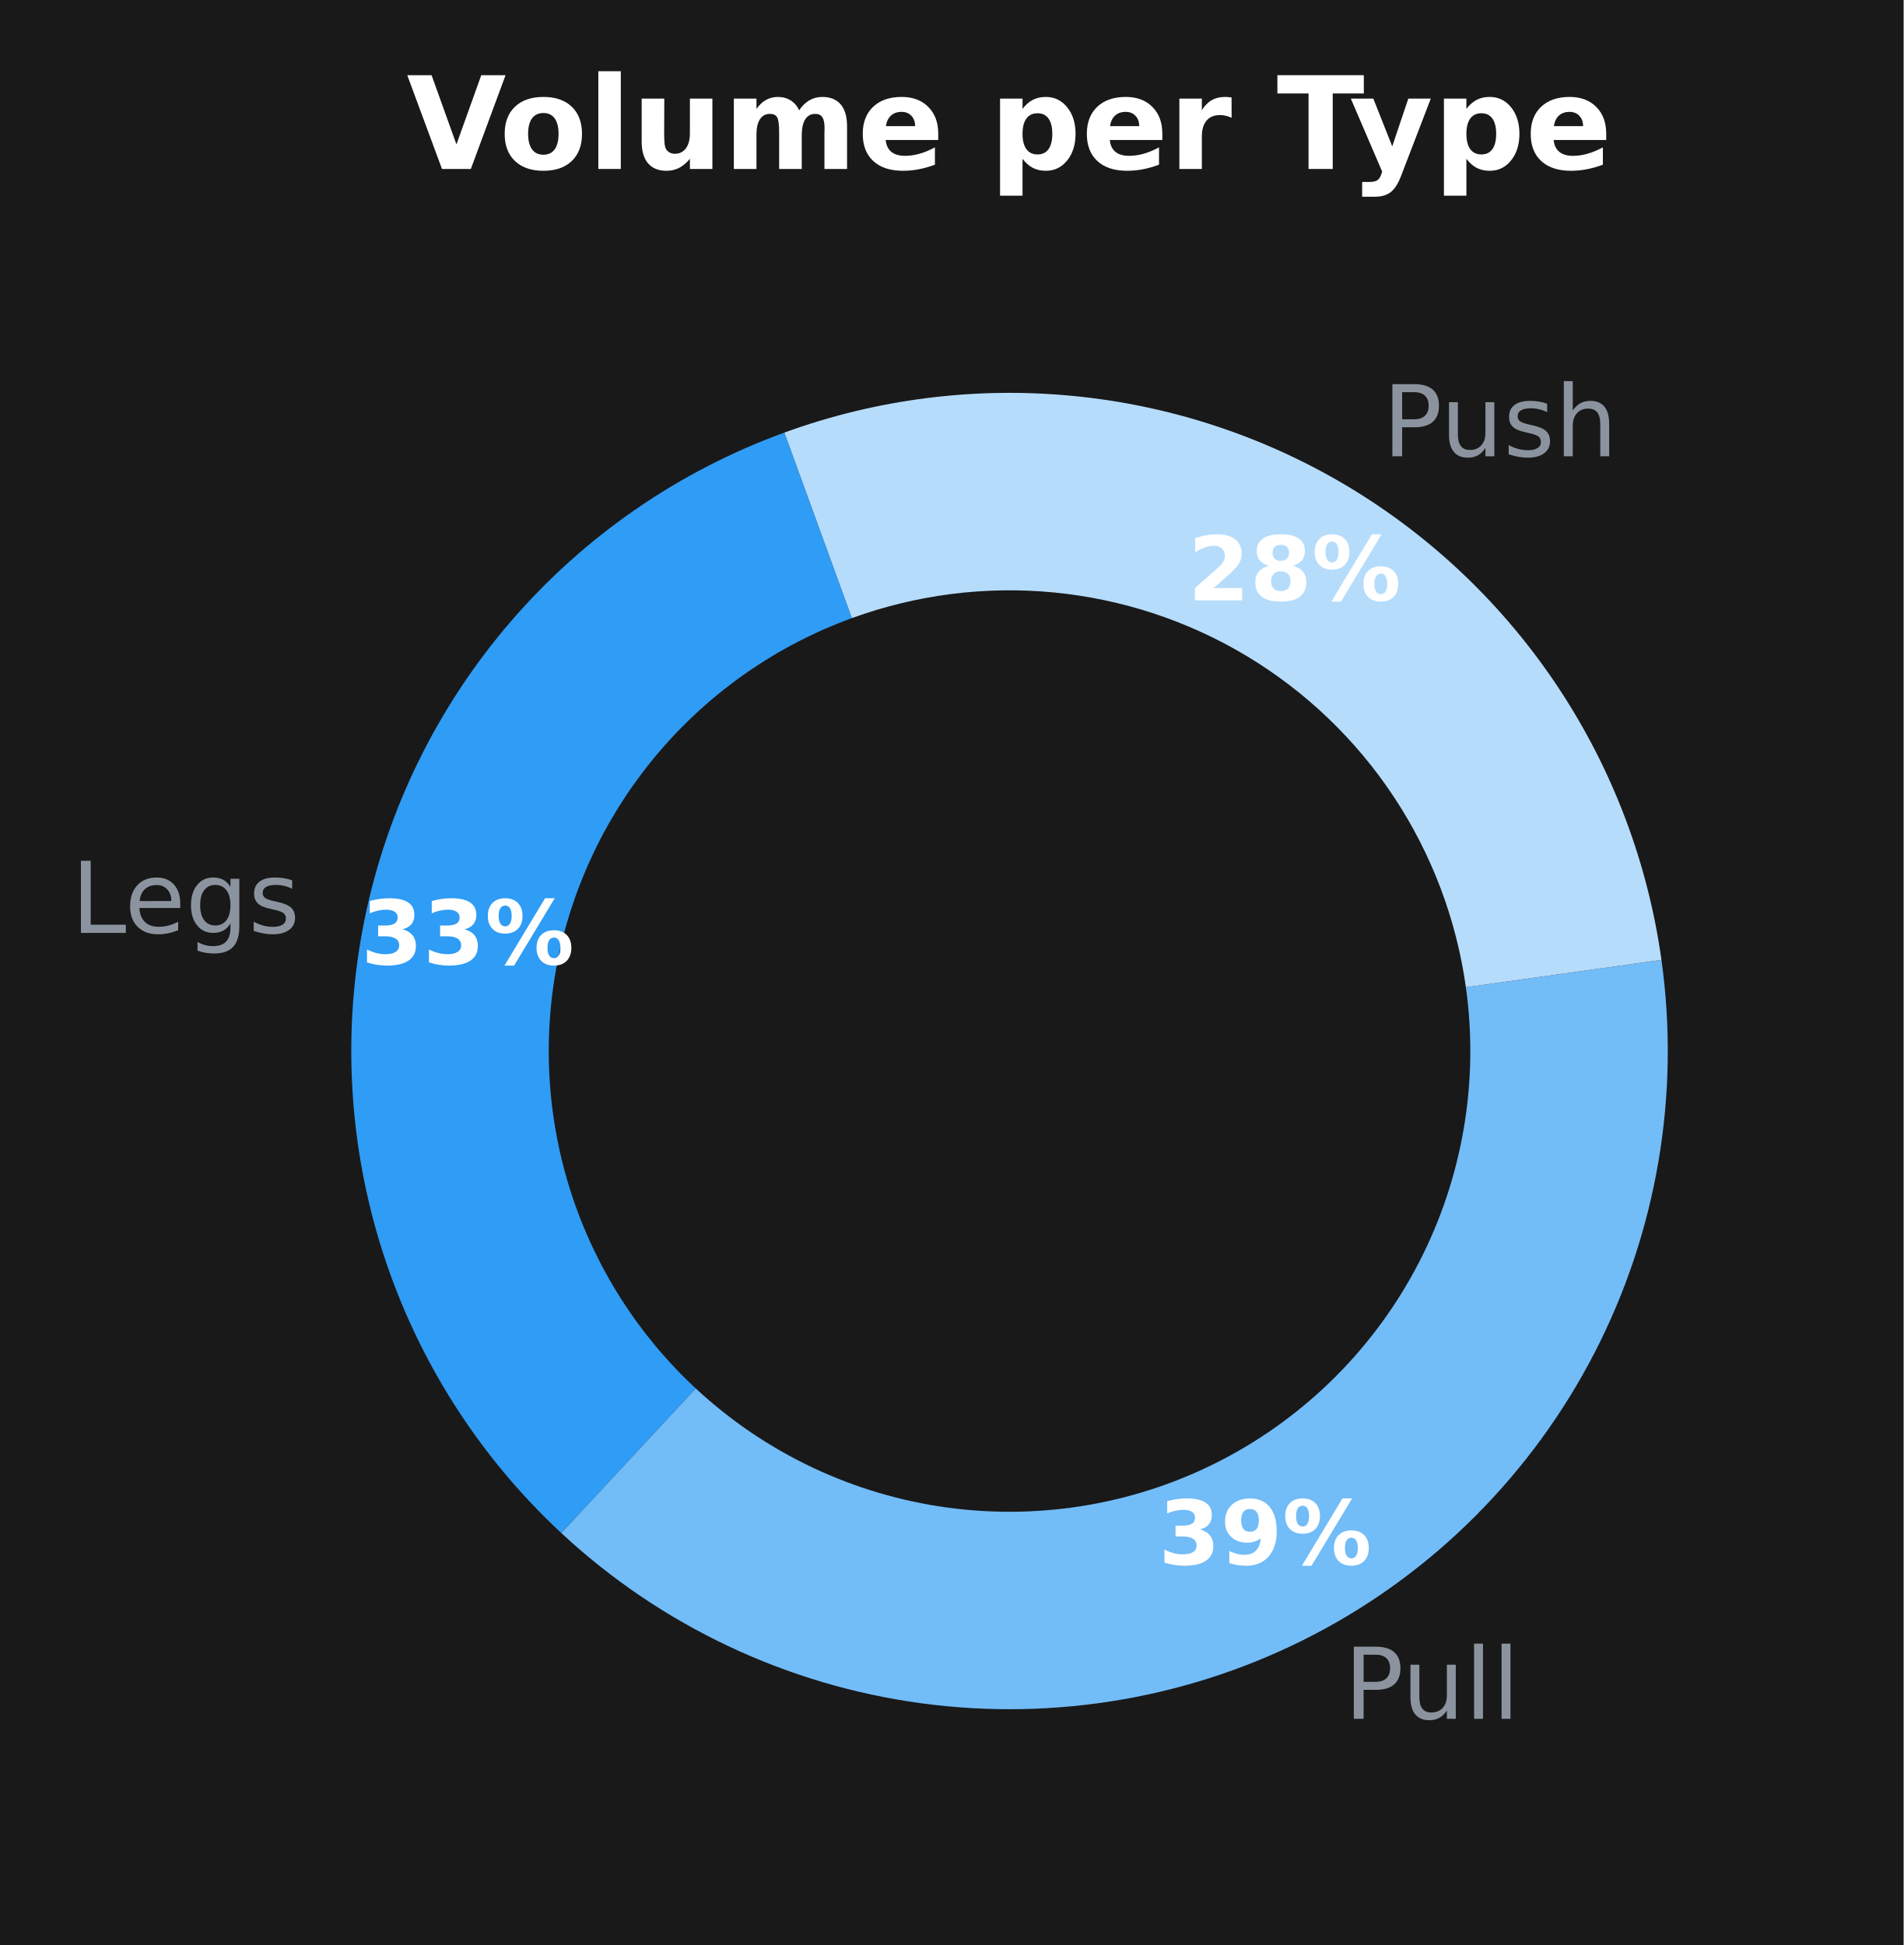
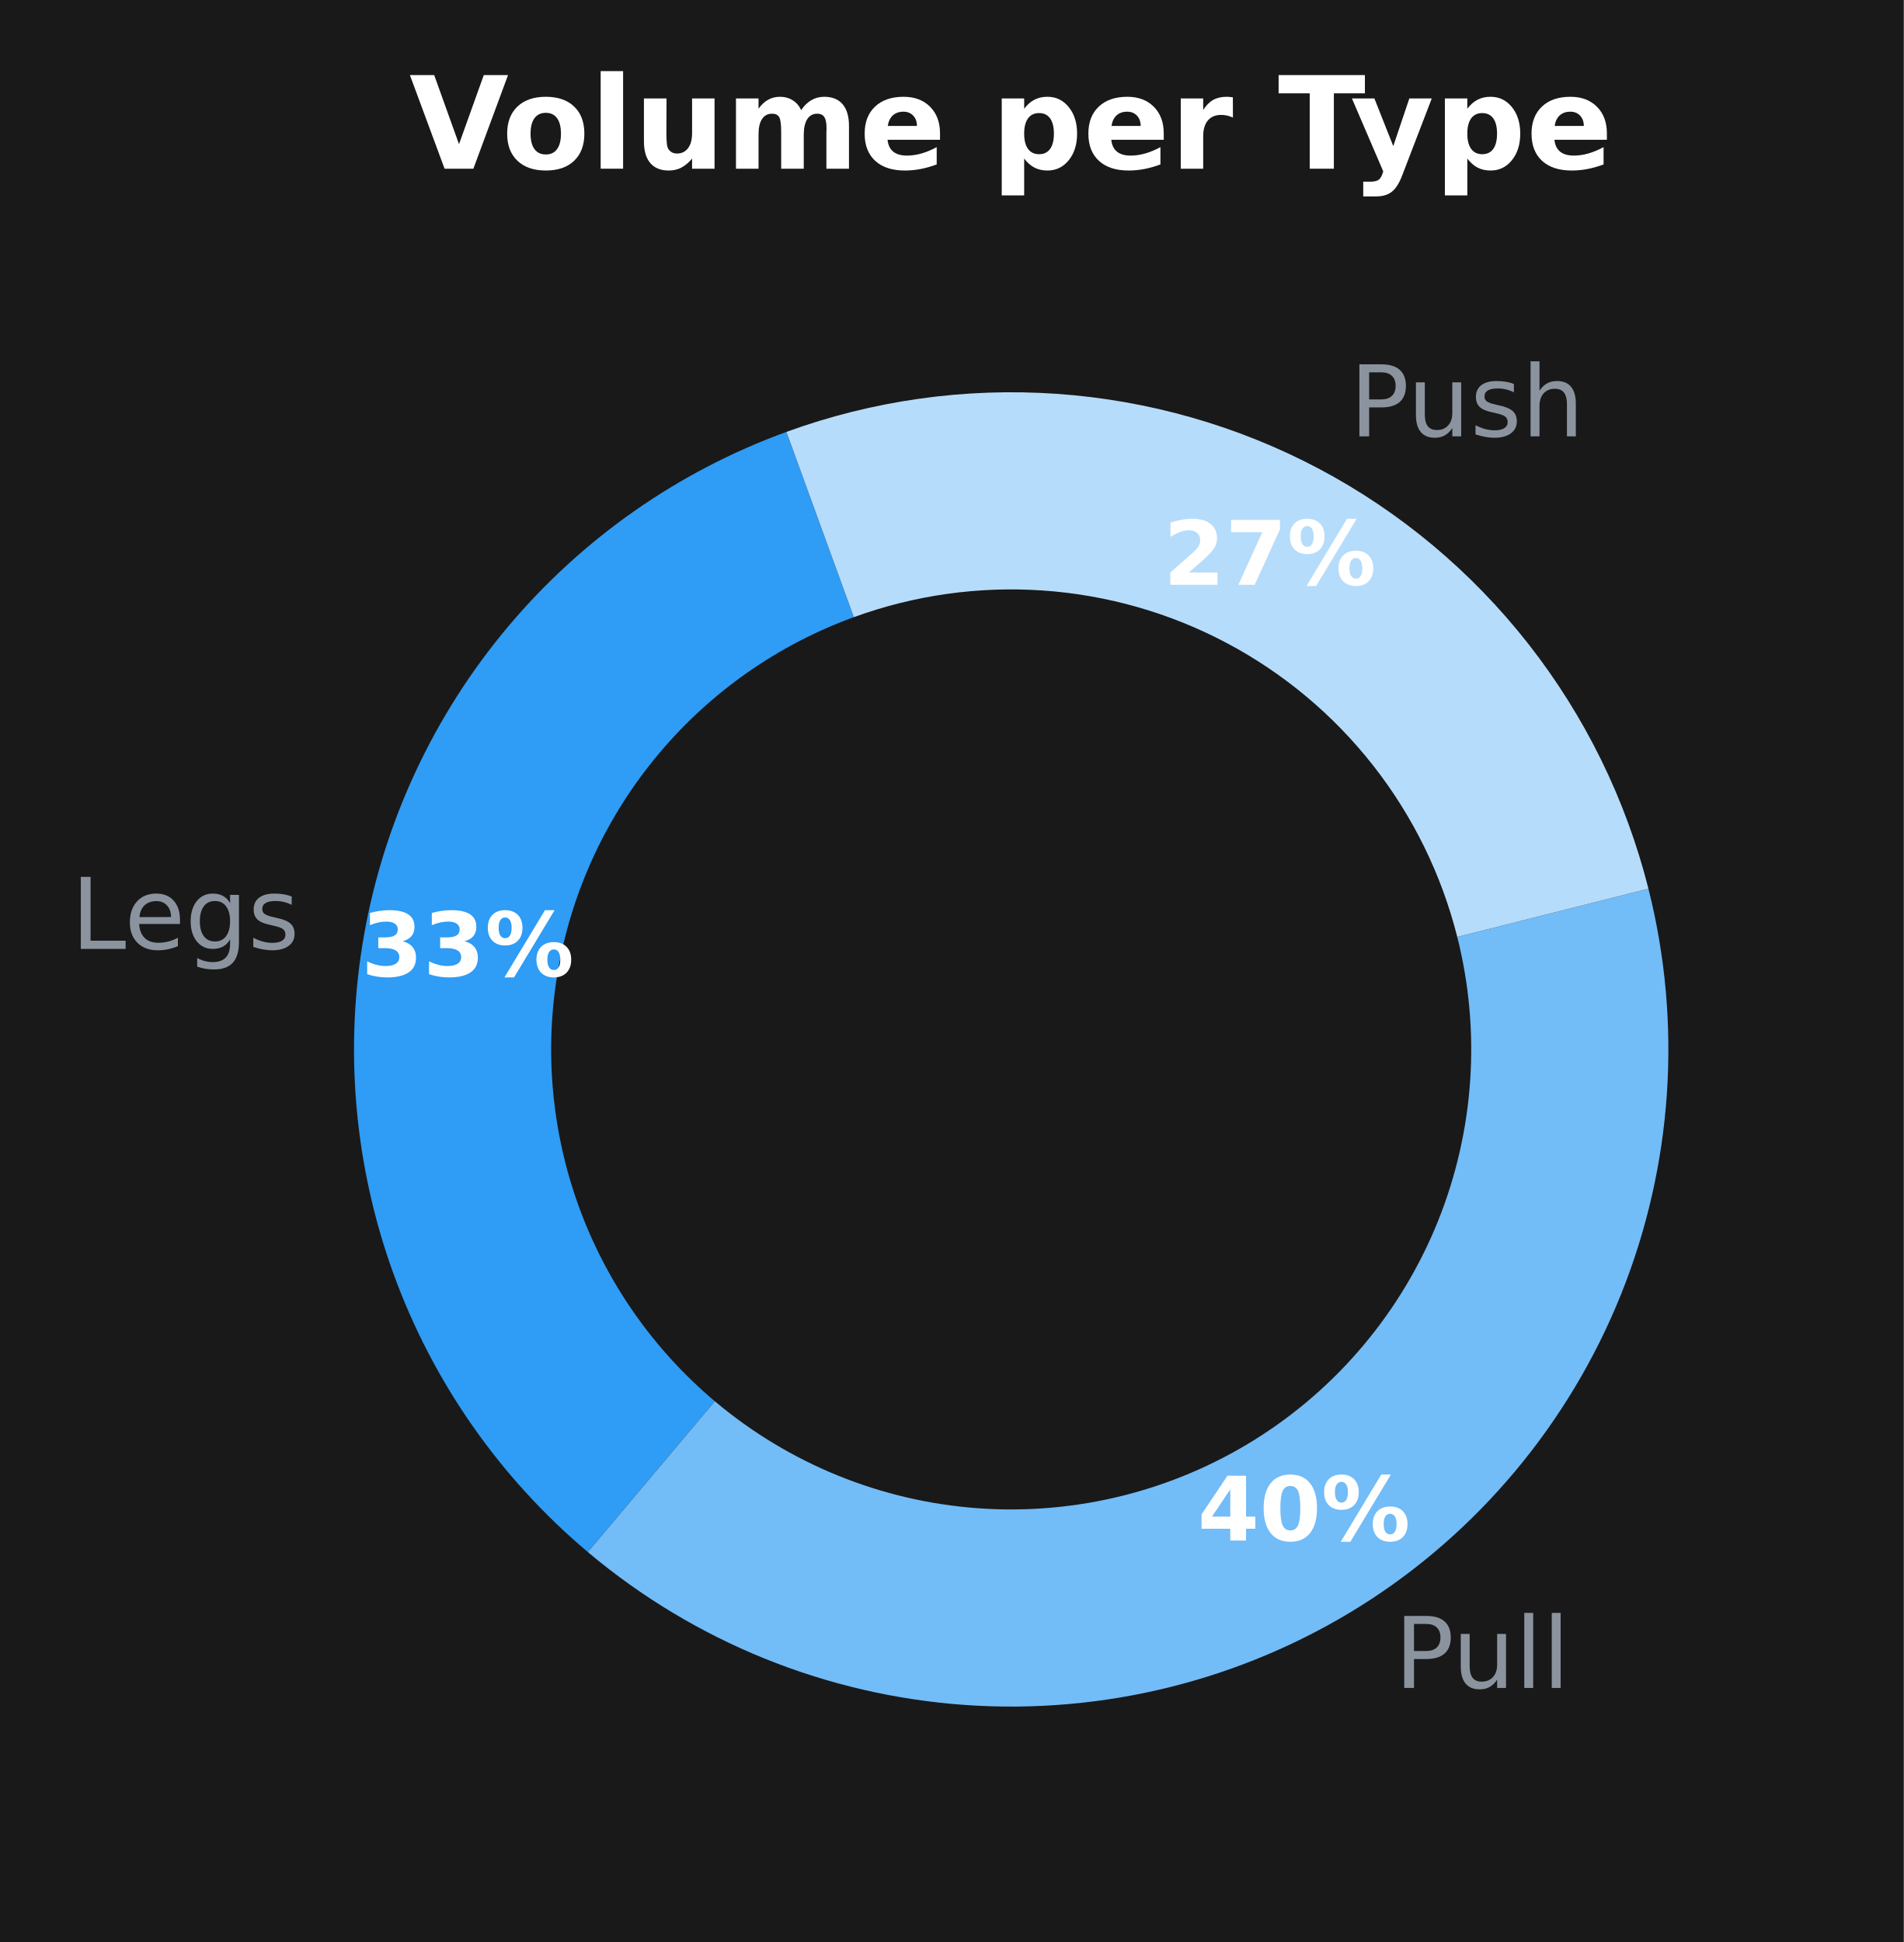
- <svg xmlns="http://www.w3.org/2000/svg" xmlns:xlink="http://www.w3.org/1999/xlink" width="192.39pt" height="196.598pt" viewBox="0 0 192.39 196.598" version="1.1">
+ <svg xmlns="http://www.w3.org/2000/svg" xmlns:xlink="http://www.w3.org/1999/xlink" width="192.725pt" height="196.598pt" viewBox="0 0 192.725 196.598" version="1.1">
  <defs>
    <style type="text/css">*{stroke-linejoin: round; stroke-linecap: butt}</style>
  </defs>
  <g id="figure_1">
    <g id="patch_1">
-       <path d="M 0 196.598  L 192.39 196.598  L 192.39 0  L 0 0  z " style="fill: #191919" />
+       <path d="M 0 196.598  L 192.725 196.598  L 192.725 0  L 0 0  z " style="fill: #191919" />
    </g>
    <g id="axes_1">
      <g id="patch_2">
-         <path d="M 79.276 43.722  C 68.573 47.618 59.047 54.198 51.615 62.829  C 44.183 71.461 39.091 81.858 36.828 93.021  C 34.565 104.184 35.207 115.744 38.691 126.588  C 42.175 137.432 48.386 147.202 56.728 154.958  L 70.318 140.342  C 64.479 134.913 60.131 128.074 57.693 120.483  C 55.254 112.892 54.805 104.8 56.389 96.986  C 57.973 89.172 61.537 81.894 66.74 75.852  C 71.942 69.81 78.61 65.204 86.102 62.477  z " style="fill: #2f9cf5" />
+         <path d="M 79.611 43.722  C 68.648 47.712 58.925 54.517 51.421 63.451  C 43.918 72.385 38.895 83.137 36.858 94.625  C 34.822 106.113 35.843 117.936 39.818 128.905  C 43.793 139.874 50.584 149.606 59.507 157.122  L 72.365 141.857  C 66.118 136.596 61.364 129.783 58.582 122.105  C 55.799 114.427 55.085 106.15 56.51 98.109  C 57.936 90.067 61.452 82.541 66.705 76.287  C 71.957 70.033 78.763 65.27 86.437 62.477  z " style="fill: #2f9cf5" />
      </g>
      <g id="patch_3">
-         <path d="M 56.728 154.958  C 66.788 164.313 79.504 170.326 93.118 172.166  C 106.732 174.007 120.588 171.586 132.771 165.237  C 144.955 158.889 154.878 148.921 161.17 136.708  C 167.462 124.496 169.819 110.629 167.917 97.024  L 148.151 99.788  C 149.483 109.312 147.832 119.018 143.428 127.567  C 139.023 136.116 132.077 143.094 123.549 147.538  C 115.021 151.981 105.322 153.676 95.792 152.388  C 86.262 151.1 77.361 146.891 70.318 140.342  z " style="fill: #72bcf8" />
+         <path d="M 59.507 157.122  C 70.271 166.188 83.639 171.609 97.678 172.601  C 111.716 173.592 125.713 170.104 137.644 162.641  C 149.576 155.178 158.837 144.119 164.088 131.062  C 169.339 118.005 170.315 103.613 166.873 89.967  L 147.52 94.848  C 149.93 104.4 149.247 114.475 145.571 123.615  C 141.895 132.754 135.413 140.496 127.061 145.72  C 118.709 150.944 108.911 153.386 99.084 152.692  C 89.257 151.998 79.899 148.203 72.365 141.857  z " style="fill: #72bcf8" />
      </g>
      <g id="patch_4">
-         <path d="M 167.917 97.024  C 166.544 87.205 162.993 77.817 157.525 69.547  C 152.058 61.277 144.81 54.333 136.314 49.224  C 127.817 44.115 118.286 40.969 108.418 40.017  C 98.549 39.065 88.592 40.331 79.276 43.722  L 86.102 62.477  C 92.623 60.103 99.594 59.217 106.501 59.884  C 113.409 60.55 120.081 62.752 126.029 66.328  C 131.976 69.904 137.049 74.765 140.877 80.554  C 144.704 86.343 147.189 92.915 148.151 99.788  z " style="fill: #b6dcfb" />
+         <path d="M 166.873 89.967  C 164.596 80.942 160.451 72.495 154.706 65.172  C 148.96 57.849 141.742 51.813 133.518 47.455  C 125.294 43.096 116.246 40.512 106.96 39.869  C 97.675 39.226 88.357 40.539 79.611 43.722  L 86.437 62.477  C 92.56 60.248 99.082 59.33 105.582 59.78  C 112.082 60.23 118.415 62.039 124.172 65.09  C 129.929 68.14 134.982 72.366 139.004 77.492  C 143.025 82.618 145.927 88.531 147.52 94.848  z " style="fill: #b6dcfb" />
      </g>
      <g id="matplotlib.axis_1" />
      <g id="matplotlib.axis_2" />
      <g id="text_1">
-         <g style="fill: #8b949e" transform="translate(7.2 94.29709) scale(0.1 -0.1)">
+         <g style="fill: #8b949e" transform="translate(7.2 96.06123) scale(0.1 -0.1)">
          <defs>
            <path id="DejaVuSans-2f" d="M 628 4666  L 1259 4666  L 1259 531  L 3531 531  L 3531 0  L 628 0  L 628 4666  z " transform="scale(0.015625)" />
            <path id="DejaVuSans-48" d="M 3597 1894  L 3597 1613  L 953 1613  Q 991 1019 1311 708  Q 1631 397 2203 397  Q 2534 397 2845 478  Q 3156 559 3463 722  L 3463 178  Q 3153 47 2828 -22  Q 2503 -91 2169 -91  Q 1331 -91 842 396  Q 353 884 353 1716  Q 353 2575 817 3079  Q 1281 3584 2069 3584  Q 2775 3584 3186 3129  Q 3597 2675 3597 1894  z M 3022 2063  Q 3016 2534 2758 2815  Q 2500 3097 2075 3097  Q 1594 3097 1305 2825  Q 1016 2553 972 2059  L 3022 2063  z " transform="scale(0.015625)" />
            <path id="DejaVuSans-4a" d="M 2906 1791  Q 2906 2416 2648 2759  Q 2391 3103 1925 3103  Q 1463 3103 1205 2759  Q 947 2416 947 1791  Q 947 1169 1205 825  Q 1463 481 1925 481  Q 2391 481 2648 825  Q 2906 1169 2906 1791  z M 3481 434  Q 3481 -459 3084 -895  Q 2688 -1331 1869 -1331  Q 1566 -1331 1297 -1286  Q 1028 -1241 775 -1147  L 775 -588  Q 1028 -725 1275 -790  Q 1522 -856 1778 -856  Q 2344 -856 2625 -561  Q 2906 -266 2906 331  L 2906 616  Q 2728 306 2450 153  Q 2172 0 1784 0  Q 1141 0 747 490  Q 353 981 353 1791  Q 353 2603 747 3093  Q 1141 3584 1784 3584  Q 2172 3584 2450 3431  Q 2728 3278 2906 2969  L 2906 3500  L 3481 3500  L 3481 434  z " transform="scale(0.015625)" />
            <path id="DejaVuSans-56" d="M 2834 3397  L 2834 2853  Q 2591 2978 2328 3040  Q 2066 3103 1784 3103  Q 1356 3103 1142 2972  Q 928 2841 928 2578  Q 928 2378 1081 2264  Q 1234 2150 1697 2047  L 1894 2003  Q 2506 1872 2764 1633  Q 3022 1394 3022 966  Q 3022 478 2636 193  Q 2250 -91 1575 -91  Q 1294 -91 989 -36  Q 684 19 347 128  L 347 722  Q 666 556 975 473  Q 1284 391 1588 391  Q 1994 391 2212 530  Q 2431 669 2431 922  Q 2431 1156 2273 1281  Q 2116 1406 1581 1522  L 1381 1569  Q 847 1681 609 1914  Q 372 2147 372 2553  Q 372 3047 722 3315  Q 1072 3584 1716 3584  Q 2034 3584 2315 3537  Q 2597 3491 2834 3397  z " transform="scale(0.015625)" />
          </defs>
          <use xlink:href="#DejaVuSans-2f" />
          <use xlink:href="#DejaVuSans-48" transform="translate(53.96875 0)" />
          <use xlink:href="#DejaVuSans-4a" transform="translate(115.5 0)" />
          <use xlink:href="#DejaVuSans-56" transform="translate(178.9844 0)" />
        </g>
      </g>
      <g id="text_2">
-         <g style="fill: #8b949e" transform="translate(135.8456 173.7354) scale(0.1 -0.1)">
+         <g style="fill: #8b949e" transform="translate(141.1724 170.8797) scale(0.1 -0.1)">
          <defs>
            <path id="DejaVuSans-33" d="M 1259 4147  L 1259 2394  L 2053 2394  Q 2494 2394 2734 2622  Q 2975 2850 2975 3272  Q 2975 3691 2734 3919  Q 2494 4147 2053 4147  L 1259 4147  z M 628 4666  L 2053 4666  Q 2838 4666 3239 4311  Q 3641 3956 3641 3272  Q 3641 2581 3239 2228  Q 2838 1875 2053 1875  L 1259 1875  L 1259 0  L 628 0  L 628 4666  z " transform="scale(0.015625)" />
            <path id="DejaVuSans-58" d="M 544 1381  L 544 3500  L 1119 3500  L 1119 1403  Q 1119 906 1312 657  Q 1506 409 1894 409  Q 2359 409 2629 706  Q 2900 1003 2900 1516  L 2900 3500  L 3475 3500  L 3475 0  L 2900 0  L 2900 538  Q 2691 219 2414 64  Q 2138 -91 1772 -91  Q 1169 -91 856 284  Q 544 659 544 1381  z M 1991 3584  L 1991 3584  z " transform="scale(0.015625)" />
            <path id="DejaVuSans-4f" d="M 603 4863  L 1178 4863  L 1178 0  L 603 0  L 603 4863  z " transform="scale(0.015625)" />
          </defs>
          <use xlink:href="#DejaVuSans-33" />
          <use xlink:href="#DejaVuSans-58" transform="translate(58.54688 0)" />
          <use xlink:href="#DejaVuSans-4f" transform="translate(121.9219 0)" />
          <use xlink:href="#DejaVuSans-4f" transform="translate(149.7031 0)" />
        </g>
      </g>
      <g id="text_3">
-         <g style="fill: #8b949e" transform="translate(139.742 46.12055) scale(0.1 -0.1)">
+         <g style="fill: #8b949e" transform="translate(136.633 44.1743) scale(0.1 -0.1)">
          <defs>
            <path id="DejaVuSans-4b" d="M 3513 2113  L 3513 0  L 2938 0  L 2938 2094  Q 2938 2591 2744 2837  Q 2550 3084 2163 3084  Q 1697 3084 1428 2787  Q 1159 2491 1159 1978  L 1159 0  L 581 0  L 581 4863  L 1159 4863  L 1159 2956  Q 1366 3272 1645 3428  Q 1925 3584 2291 3584  Q 2894 3584 3203 3211  Q 3513 2838 3513 2113  z " transform="scale(0.015625)" />
          </defs>
          <use xlink:href="#DejaVuSans-33" />
          <use xlink:href="#DejaVuSans-58" transform="translate(58.54688 0)" />
          <use xlink:href="#DejaVuSans-56" transform="translate(121.9219 0)" />
          <use xlink:href="#DejaVuSans-4b" transform="translate(174.0156 0)" />
        </g>
      </g>
      <g id="text_4">
-         <g style="fill: #ffffff" transform="translate(36.48914 97.4737) scale(0.09 -0.09)">
+         <g style="fill: #ffffff" transform="translate(36.56835 98.82087) scale(0.09 -0.09)">
          <defs>
            <path id="DejaVuSans-Bold-16" d="M 2981 2516  Q 3453 2394 3698 2092  Q 3944 1791 3944 1325  Q 3944 631 3412 270  Q 2881 -91 1863 -91  Q 1503 -91 1142 -33  Q 781 25 428 141  L 428 1069  Q 766 900 1098 814  Q 1431 728 1753 728  Q 2231 728 2486 893  Q 2741 1059 2741 1369  Q 2741 1688 2480 1852  Q 2219 2016 1709 2016  L 1228 2016  L 1228 2791  L 1734 2791  Q 2188 2791 2409 2933  Q 2631 3075 2631 3366  Q 2631 3634 2415 3781  Q 2200 3928 1806 3928  Q 1516 3928 1219 3862  Q 922 3797 628 3669  L 628 4550  Q 984 4650 1334 4700  Q 1684 4750 2022 4750  Q 2931 4750 3382 4451  Q 3834 4153 3834 3553  Q 3834 3144 3618 2883  Q 3403 2622 2981 2516  z " transform="scale(0.015625)" />
            <path id="DejaVuSans-Bold-8" d="M 4959 1925  Q 4738 1925 4616 1733  Q 4494 1541 4494 1184  Q 4494 825 4614 633  Q 4734 441 4959 441  Q 5184 441 5303 633  Q 5422 825 5422 1184  Q 5422 1541 5301 1733  Q 5181 1925 4959 1925  z M 4959 2450  Q 5541 2450 5875 2112  Q 6209 1775 6209 1184  Q 6209 594 5875 251  Q 5541 -91 4959 -91  Q 4378 -91 4042 251  Q 3706 594 3706 1184  Q 3706 1772 4042 2111  Q 4378 2450 4959 2450  z M 2094 -91  L 1403 -91  L 4319 4750  L 5013 4750  L 2094 -91  z M 1453 4750  Q 2034 4750 2367 4411  Q 2700 4072 2700 3481  Q 2700 2891 2367 2550  Q 2034 2209 1453 2209  Q 872 2209 539 2550  Q 206 2891 206 3481  Q 206 4072 539 4411  Q 872 4750 1453 4750  z M 1453 4225  Q 1228 4225 1106 4031  Q 984 3838 984 3481  Q 984 3122 1106 2926  Q 1228 2731 1453 2731  Q 1678 2731 1798 2926  Q 1919 3122 1919 3481  Q 1919 3838 1797 4031  Q 1675 4225 1453 4225  z " transform="scale(0.015625)" />
          </defs>
          <use xlink:href="#DejaVuSans-Bold-16" />
          <use xlink:href="#DejaVuSans-Bold-16" transform="translate(69.57812 0)" />
          <use xlink:href="#DejaVuSans-Bold-8" transform="translate(139.1562 0)" />
        </g>
      </g>
      <g id="text_5">
-         <g style="fill: #ffffff" transform="translate(117.0817 158.1354) scale(0.09 -0.09)">
+         <g style="fill: #ffffff" transform="translate(121.2285 155.9547) scale(0.09 -0.09)">
          <defs>
-             <path id="DejaVuSans-Bold-1c" d="M 641 103  L 641 966  Q 928 831 1190 764  Q 1453 697 1709 697  Q 2247 697 2547 995  Q 2847 1294 2900 1881  Q 2688 1725 2447 1647  Q 2206 1569 1925 1569  Q 1209 1569 770 1986  Q 331 2403 331 3084  Q 331 3838 820 4291  Q 1309 4744 2131 4744  Q 3044 4744 3544 4128  Q 4044 3513 4044 2388  Q 4044 1231 3459 570  Q 2875 -91 1856 -91  Q 1528 -91 1228 -42  Q 928 6 641 103  z M 2125 2350  Q 2441 2350 2600 2554  Q 2759 2759 2759 3169  Q 2759 3575 2600 3781  Q 2441 3988 2125 3988  Q 1809 3988 1650 3781  Q 1491 3575 1491 3169  Q 1491 2759 1650 2554  Q 1809 2350 2125 2350  z " transform="scale(0.015625)" />
+             <path id="DejaVuSans-Bold-17" d="M 2356 3675  L 1038 1722  L 2356 1722  L 2356 3675  z M 2156 4666  L 3494 4666  L 3494 1722  L 4159 1722  L 4159 850  L 3494 850  L 3494 0  L 2356 0  L 2356 850  L 288 850  L 288 1881  L 2156 4666  z " transform="scale(0.015625)" />
+             <path id="DejaVuSans-Bold-13" d="M 2944 2338  Q 2944 3213 2780 3570  Q 2616 3928 2228 3928  Q 1841 3928 1675 3570  Q 1509 3213 1509 2338  Q 1509 1453 1675 1090  Q 1841 728 2228 728  Q 2613 728 2778 1090  Q 2944 1453 2944 2338  z M 4147 2328  Q 4147 1169 3647 539  Q 3147 -91 2228 -91  Q 1306 -91 806 539  Q 306 1169 306 2328  Q 306 3491 806 4120  Q 1306 4750 2228 4750  Q 3147 4750 3647 4120  Q 4147 3491 4147 2328  z " transform="scale(0.015625)" />
          </defs>
-           <use xlink:href="#DejaVuSans-Bold-16" />
-           <use xlink:href="#DejaVuSans-Bold-1c" transform="translate(69.57812 0)" />
+           <use xlink:href="#DejaVuSans-Bold-17" />
+           <use xlink:href="#DejaVuSans-Bold-13" transform="translate(69.57812 0)" />
          <use xlink:href="#DejaVuSans-Bold-8" transform="translate(139.1562 0)" />
        </g>
      </g>
      <g id="text_6">
-         <g style="fill: #ffffff" transform="translate(120.057 60.68405) scale(0.09 -0.09)">
+         <g style="fill: #ffffff" transform="translate(117.7621 59.19783) scale(0.09 -0.09)">
          <defs>
            <path id="DejaVuSans-Bold-15" d="M 1844 884  L 3897 884  L 3897 0  L 506 0  L 506 884  L 2209 2388  Q 2438 2594 2547 2791  Q 2656 2988 2656 3200  Q 2656 3528 2436 3728  Q 2216 3928 1850 3928  Q 1569 3928 1234 3808  Q 900 3688 519 3450  L 519 4475  Q 925 4609 1322 4679  Q 1719 4750 2100 4750  Q 2938 4750 3402 4381  Q 3866 4013 3866 3353  Q 3866 2972 3669 2642  Q 3472 2313 2841 1759  L 1844 884  z " transform="scale(0.015625)" />
-             <path id="DejaVuSans-Bold-1b" d="M 2228 2088  Q 1891 2088 1709 1903  Q 1528 1719 1528 1375  Q 1528 1031 1709 848  Q 1891 666 2228 666  Q 2563 666 2741 848  Q 2919 1031 2919 1375  Q 2919 1722 2741 1905  Q 2563 2088 2228 2088  z M 1350 2484  Q 925 2613 709 2878  Q 494 3144 494 3541  Q 494 4131 934 4440  Q 1375 4750 2228 4750  Q 3075 4750 3515 4442  Q 3956 4134 3956 3541  Q 3956 3144 3739 2878  Q 3522 2613 3097 2484  Q 3572 2353 3814 2058  Q 4056 1763 4056 1313  Q 4056 619 3595 264  Q 3134 -91 2228 -91  Q 1319 -91 855 264  Q 391 619 391 1313  Q 391 1763 633 2058  Q 875 2353 1350 2484  z M 1631 3419  Q 1631 3141 1786 2991  Q 1941 2841 2228 2841  Q 2509 2841 2662 2991  Q 2816 3141 2816 3419  Q 2816 3697 2662 3845  Q 2509 3994 2228 3994  Q 1941 3994 1786 3844  Q 1631 3694 1631 3419  z " transform="scale(0.015625)" />
+             <path id="DejaVuSans-Bold-1a" d="M 428 4666  L 3944 4666  L 3944 3988  L 2125 0  L 953 0  L 2675 3781  L 428 3781  L 428 4666  z " transform="scale(0.015625)" />
          </defs>
          <use xlink:href="#DejaVuSans-Bold-15" />
-           <use xlink:href="#DejaVuSans-Bold-1b" transform="translate(69.57812 0)" />
+           <use xlink:href="#DejaVuSans-Bold-1a" transform="translate(69.57812 0)" />
          <use xlink:href="#DejaVuSans-Bold-8" transform="translate(139.1562 0)" />
        </g>
      </g>
      <g id="text_7">
-         <g style="fill: #ffffff" transform="translate(41.0975 17.07797) scale(0.13 -0.13)">
+         <g style="fill: #ffffff" transform="translate(41.43262 17.07797) scale(0.13 -0.13)">
          <defs>
            <path id="DejaVuSans-Bold-39" d="M 31 4666  L 1241 4666  L 2478 1222  L 3713 4666  L 4922 4666  L 3194 0  L 1759 0  L 31 4666  z " transform="scale(0.015625)" />
            <path id="DejaVuSans-Bold-52" d="M 2203 2784  Q 1831 2784 1636 2517  Q 1441 2250 1441 1747  Q 1441 1244 1636 976  Q 1831 709 2203 709  Q 2569 709 2762 976  Q 2956 1244 2956 1747  Q 2956 2250 2762 2517  Q 2569 2784 2203 2784  z M 2203 3584  Q 3106 3584 3614 3096  Q 4122 2609 4122 1747  Q 4122 884 3614 396  Q 3106 -91 2203 -91  Q 1297 -91 786 396  Q 275 884 275 1747  Q 275 2609 786 3096  Q 1297 3584 2203 3584  z " transform="scale(0.015625)" />
            <path id="DejaVuSans-Bold-4f" d="M 538 4863  L 1656 4863  L 1656 0  L 538 0  L 538 4863  z " transform="scale(0.015625)" />
            <path id="DejaVuSans-Bold-58" d="M 500 1363  L 500 3500  L 1625 3500  L 1625 3150  Q 1625 2866 1622 2436  Q 1619 2006 1619 1863  Q 1619 1441 1641 1255  Q 1663 1069 1716 984  Q 1784 875 1895 815  Q 2006 756 2150 756  Q 2500 756 2700 1025  Q 2900 1294 2900 1772  L 2900 3500  L 4019 3500  L 4019 0  L 2900 0  L 2900 506  Q 2647 200 2364 54  Q 2081 -91 1741 -91  Q 1134 -91 817 281  Q 500 653 500 1363  z " transform="scale(0.015625)" />
            <path id="DejaVuSans-Bold-50" d="M 3781 2919  Q 3994 3244 4286 3414  Q 4578 3584 4928 3584  Q 5531 3584 5847 3212  Q 6163 2841 6163 2131  L 6163 0  L 5038 0  L 5038 1825  Q 5041 1866 5042 1909  Q 5044 1953 5044 2034  Q 5044 2406 4934 2573  Q 4825 2741 4581 2741  Q 4263 2741 4089 2478  Q 3916 2216 3909 1719  L 3909 0  L 2784 0  L 2784 1825  Q 2784 2406 2684 2573  Q 2584 2741 2328 2741  Q 2006 2741 1831 2477  Q 1656 2213 1656 1722  L 1656 0  L 531 0  L 531 3500  L 1656 3500  L 1656 2988  Q 1863 3284 2130 3434  Q 2397 3584 2719 3584  Q 3081 3584 3359 3409  Q 3638 3234 3781 2919  z " transform="scale(0.015625)" />
            <path id="DejaVuSans-Bold-48" d="M 4031 1759  L 4031 1441  L 1416 1441  Q 1456 1047 1700 850  Q 1944 653 2381 653  Q 2734 653 3104 758  Q 3475 863 3866 1075  L 3866 213  Q 3469 63 3072 -14  Q 2675 -91 2278 -91  Q 1328 -91 801 392  Q 275 875 275 1747  Q 275 2603 792 3093  Q 1309 3584 2216 3584  Q 3041 3584 3536 3087  Q 4031 2591 4031 1759  z M 2881 2131  Q 2881 2450 2695 2645  Q 2509 2841 2209 2841  Q 1884 2841 1681 2658  Q 1478 2475 1428 2131  L 2881 2131  z " transform="scale(0.015625)" />
            <path id="DejaVuSans-Bold-3" transform="scale(0.015625)" />
            <path id="DejaVuSans-Bold-53" d="M 1656 506  L 1656 -1331  L 538 -1331  L 538 3500  L 1656 3500  L 1656 2988  Q 1888 3294 2169 3439  Q 2450 3584 2816 3584  Q 3463 3584 3878 3070  Q 4294 2556 4294 1747  Q 4294 938 3878 423  Q 3463 -91 2816 -91  Q 2450 -91 2169 54  Q 1888 200 1656 506  z M 2400 2772  Q 2041 2772 1848 2508  Q 1656 2244 1656 1747  Q 1656 1250 1848 986  Q 2041 722 2400 722  Q 2759 722 2948 984  Q 3138 1247 3138 1747  Q 3138 2247 2948 2509  Q 2759 2772 2400 2772  z " transform="scale(0.015625)" />
            <path id="DejaVuSans-Bold-55" d="M 3138 2547  Q 2991 2616 2845 2648  Q 2700 2681 2553 2681  Q 2122 2681 1889 2404  Q 1656 2128 1656 1613  L 1656 0  L 538 0  L 538 3500  L 1656 3500  L 1656 2925  Q 1872 3269 2151 3426  Q 2431 3584 2822 3584  Q 2878 3584 2943 3579  Q 3009 3575 3134 3559  L 3138 2547  z " transform="scale(0.015625)" />
            <path id="DejaVuSans-Bold-37" d="M 31 4666  L 4331 4666  L 4331 3756  L 2784 3756  L 2784 0  L 1581 0  L 1581 3756  L 31 3756  L 31 4666  z " transform="scale(0.015625)" />
            <path id="DejaVuSans-Bold-5c" d="M 78 3500  L 1197 3500  L 2138 1125  L 2938 3500  L 4056 3500  L 2584 -331  Q 2363 -916 2067 -1148  Q 1772 -1381 1288 -1381  L 641 -1381  L 641 -647  L 991 -647  Q 1275 -647 1404 -556  Q 1534 -466 1606 -231  L 1638 -134  L 78 3500  z " transform="scale(0.015625)" />
          </defs>
          <use xlink:href="#DejaVuSans-Bold-39" />
          <use xlink:href="#DejaVuSans-Bold-52" transform="translate(71.92188 0)" />
          <use xlink:href="#DejaVuSans-Bold-4f" transform="translate(140.625 0)" />
          <use xlink:href="#DejaVuSans-Bold-58" transform="translate(174.9062 0)" />
          <use xlink:href="#DejaVuSans-Bold-50" transform="translate(246.0938 0)" />
          <use xlink:href="#DejaVuSans-Bold-48" transform="translate(350.2969 0)" />
          <use xlink:href="#DejaVuSans-Bold-3" transform="translate(418.125 0)" />
          <use xlink:href="#DejaVuSans-Bold-53" transform="translate(452.9375 0)" />
          <use xlink:href="#DejaVuSans-Bold-48" transform="translate(524.5156 0)" />
          <use xlink:href="#DejaVuSans-Bold-55" transform="translate(592.3438 0)" />
          <use xlink:href="#DejaVuSans-Bold-3" transform="translate(641.6562 0)" />
          <use xlink:href="#DejaVuSans-Bold-37" transform="translate(676.4688 0)" />
          <use xlink:href="#DejaVuSans-Bold-5c" transform="translate(732.8281 0)" />
          <use xlink:href="#DejaVuSans-Bold-53" transform="translate(798.0156 0)" />
          <use xlink:href="#DejaVuSans-Bold-48" transform="translate(869.5938 0)" />
        </g>
      </g>
    </g>
  </g>
</svg>
